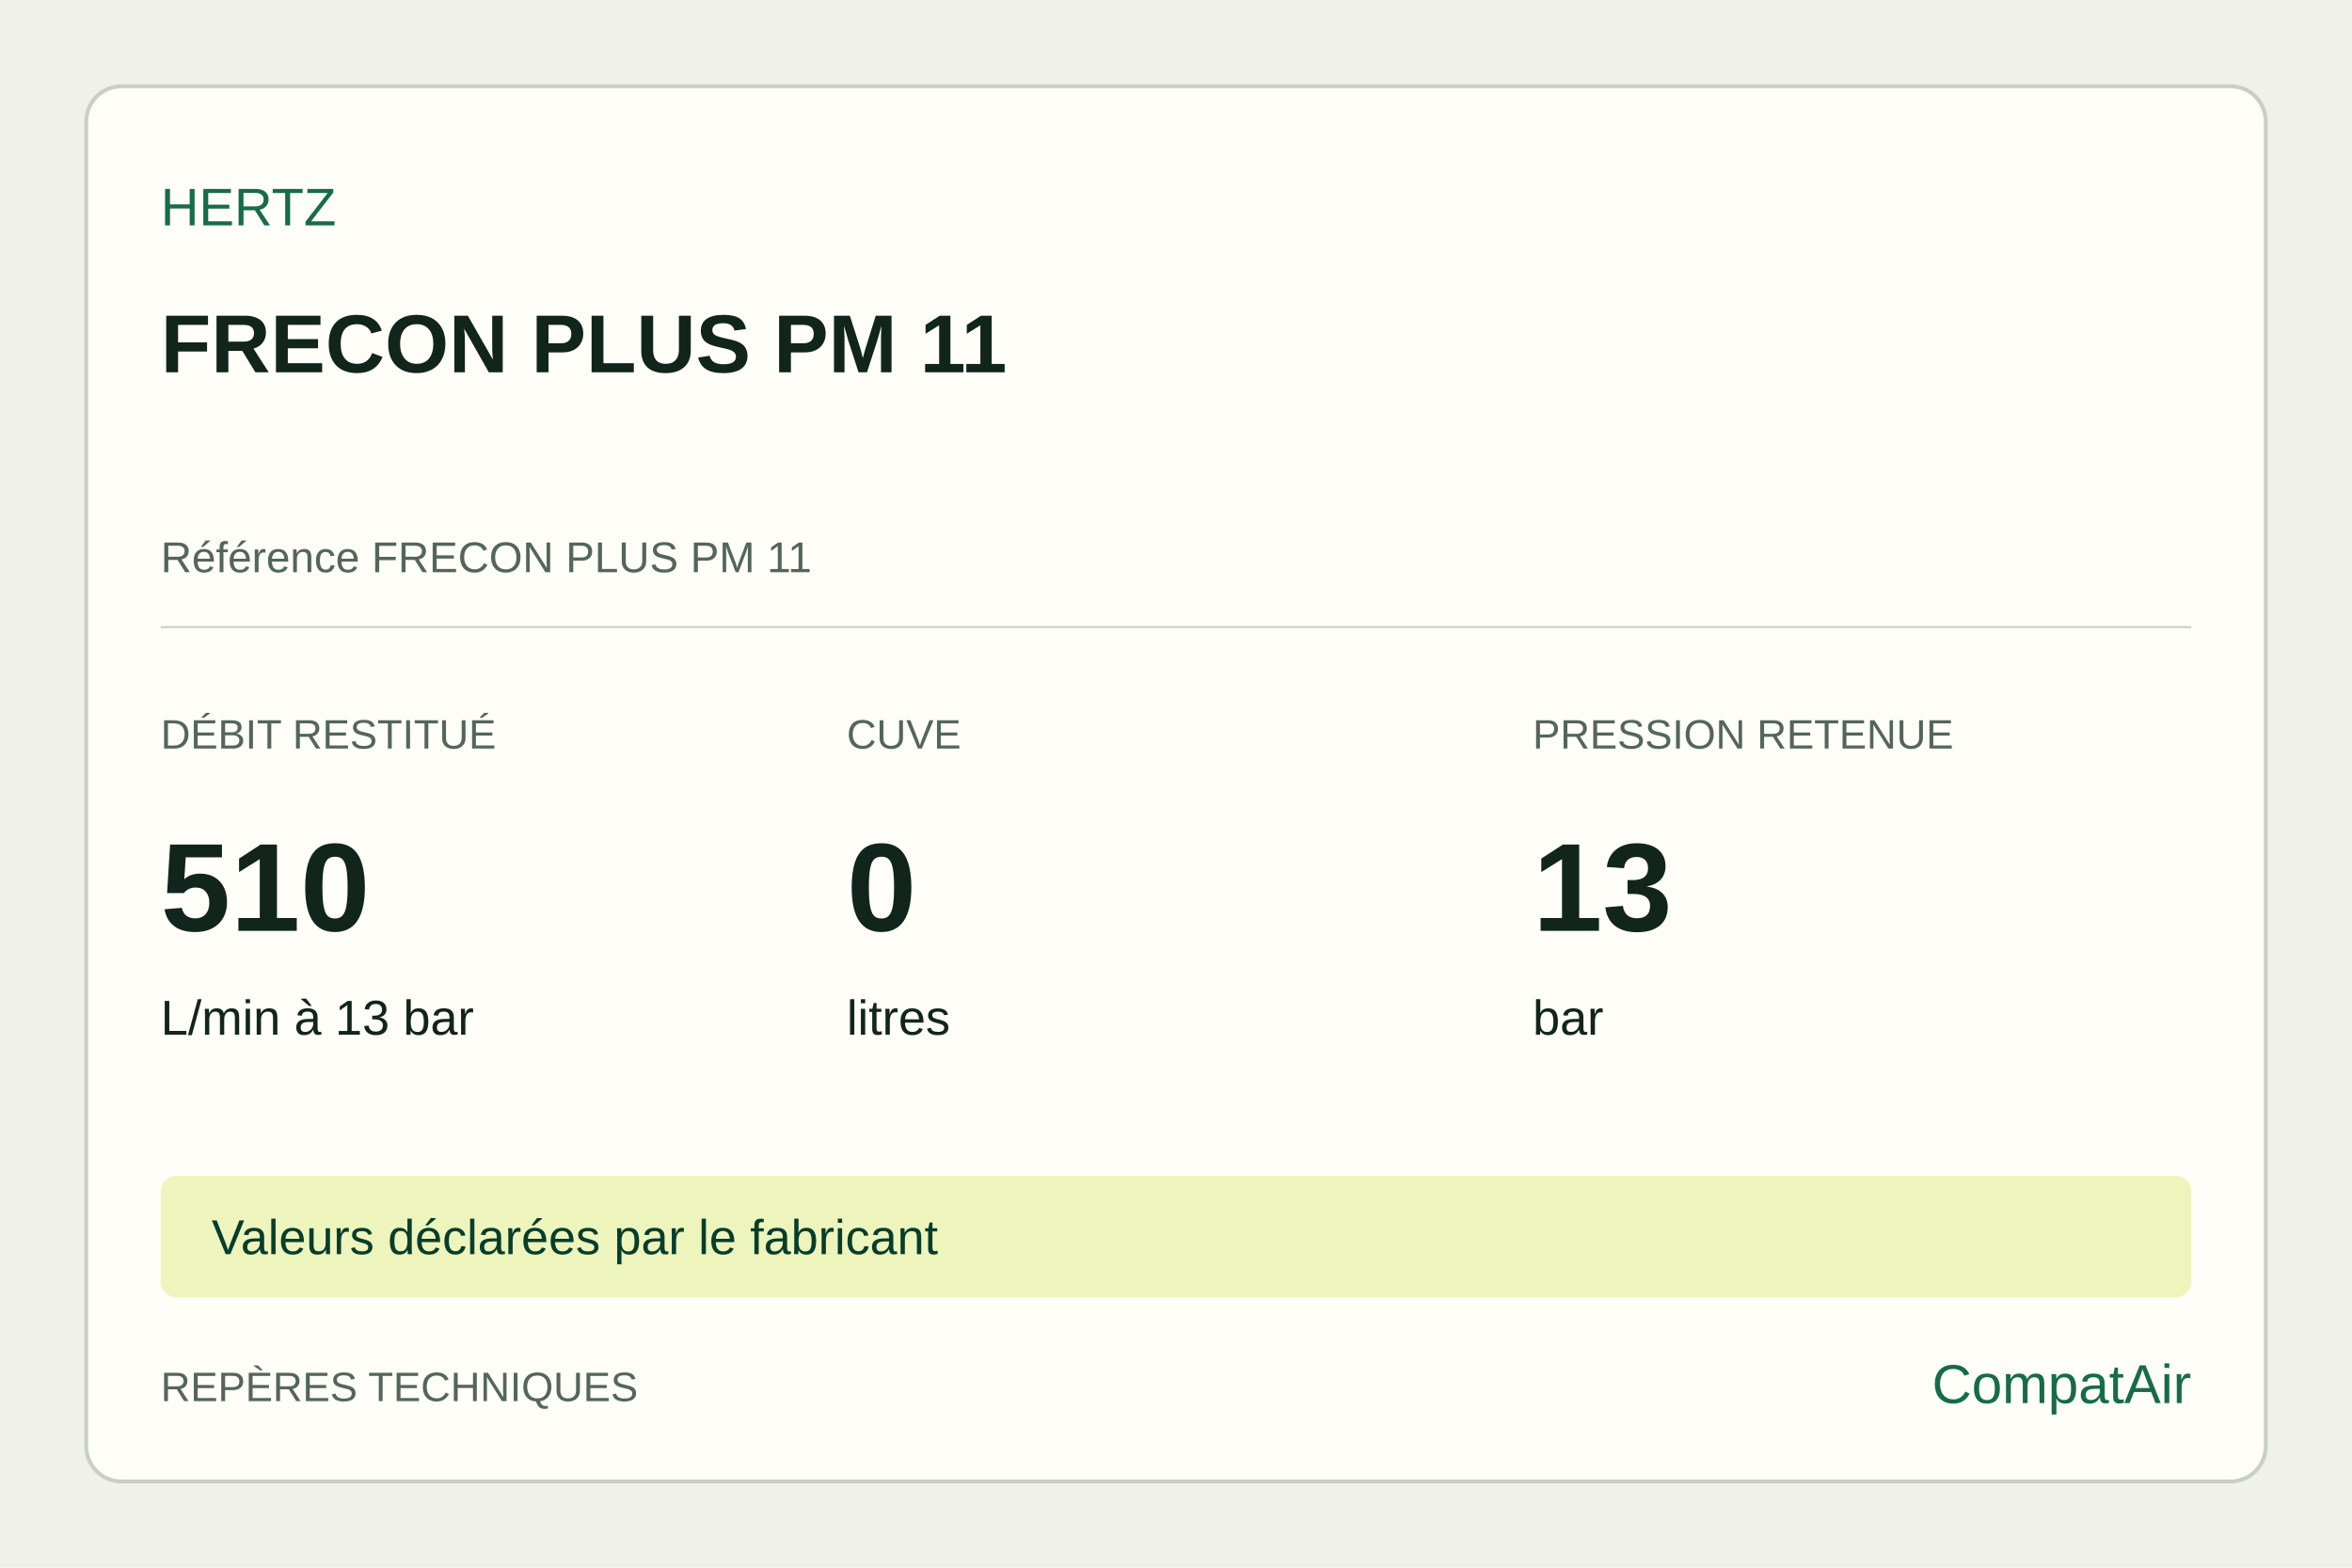
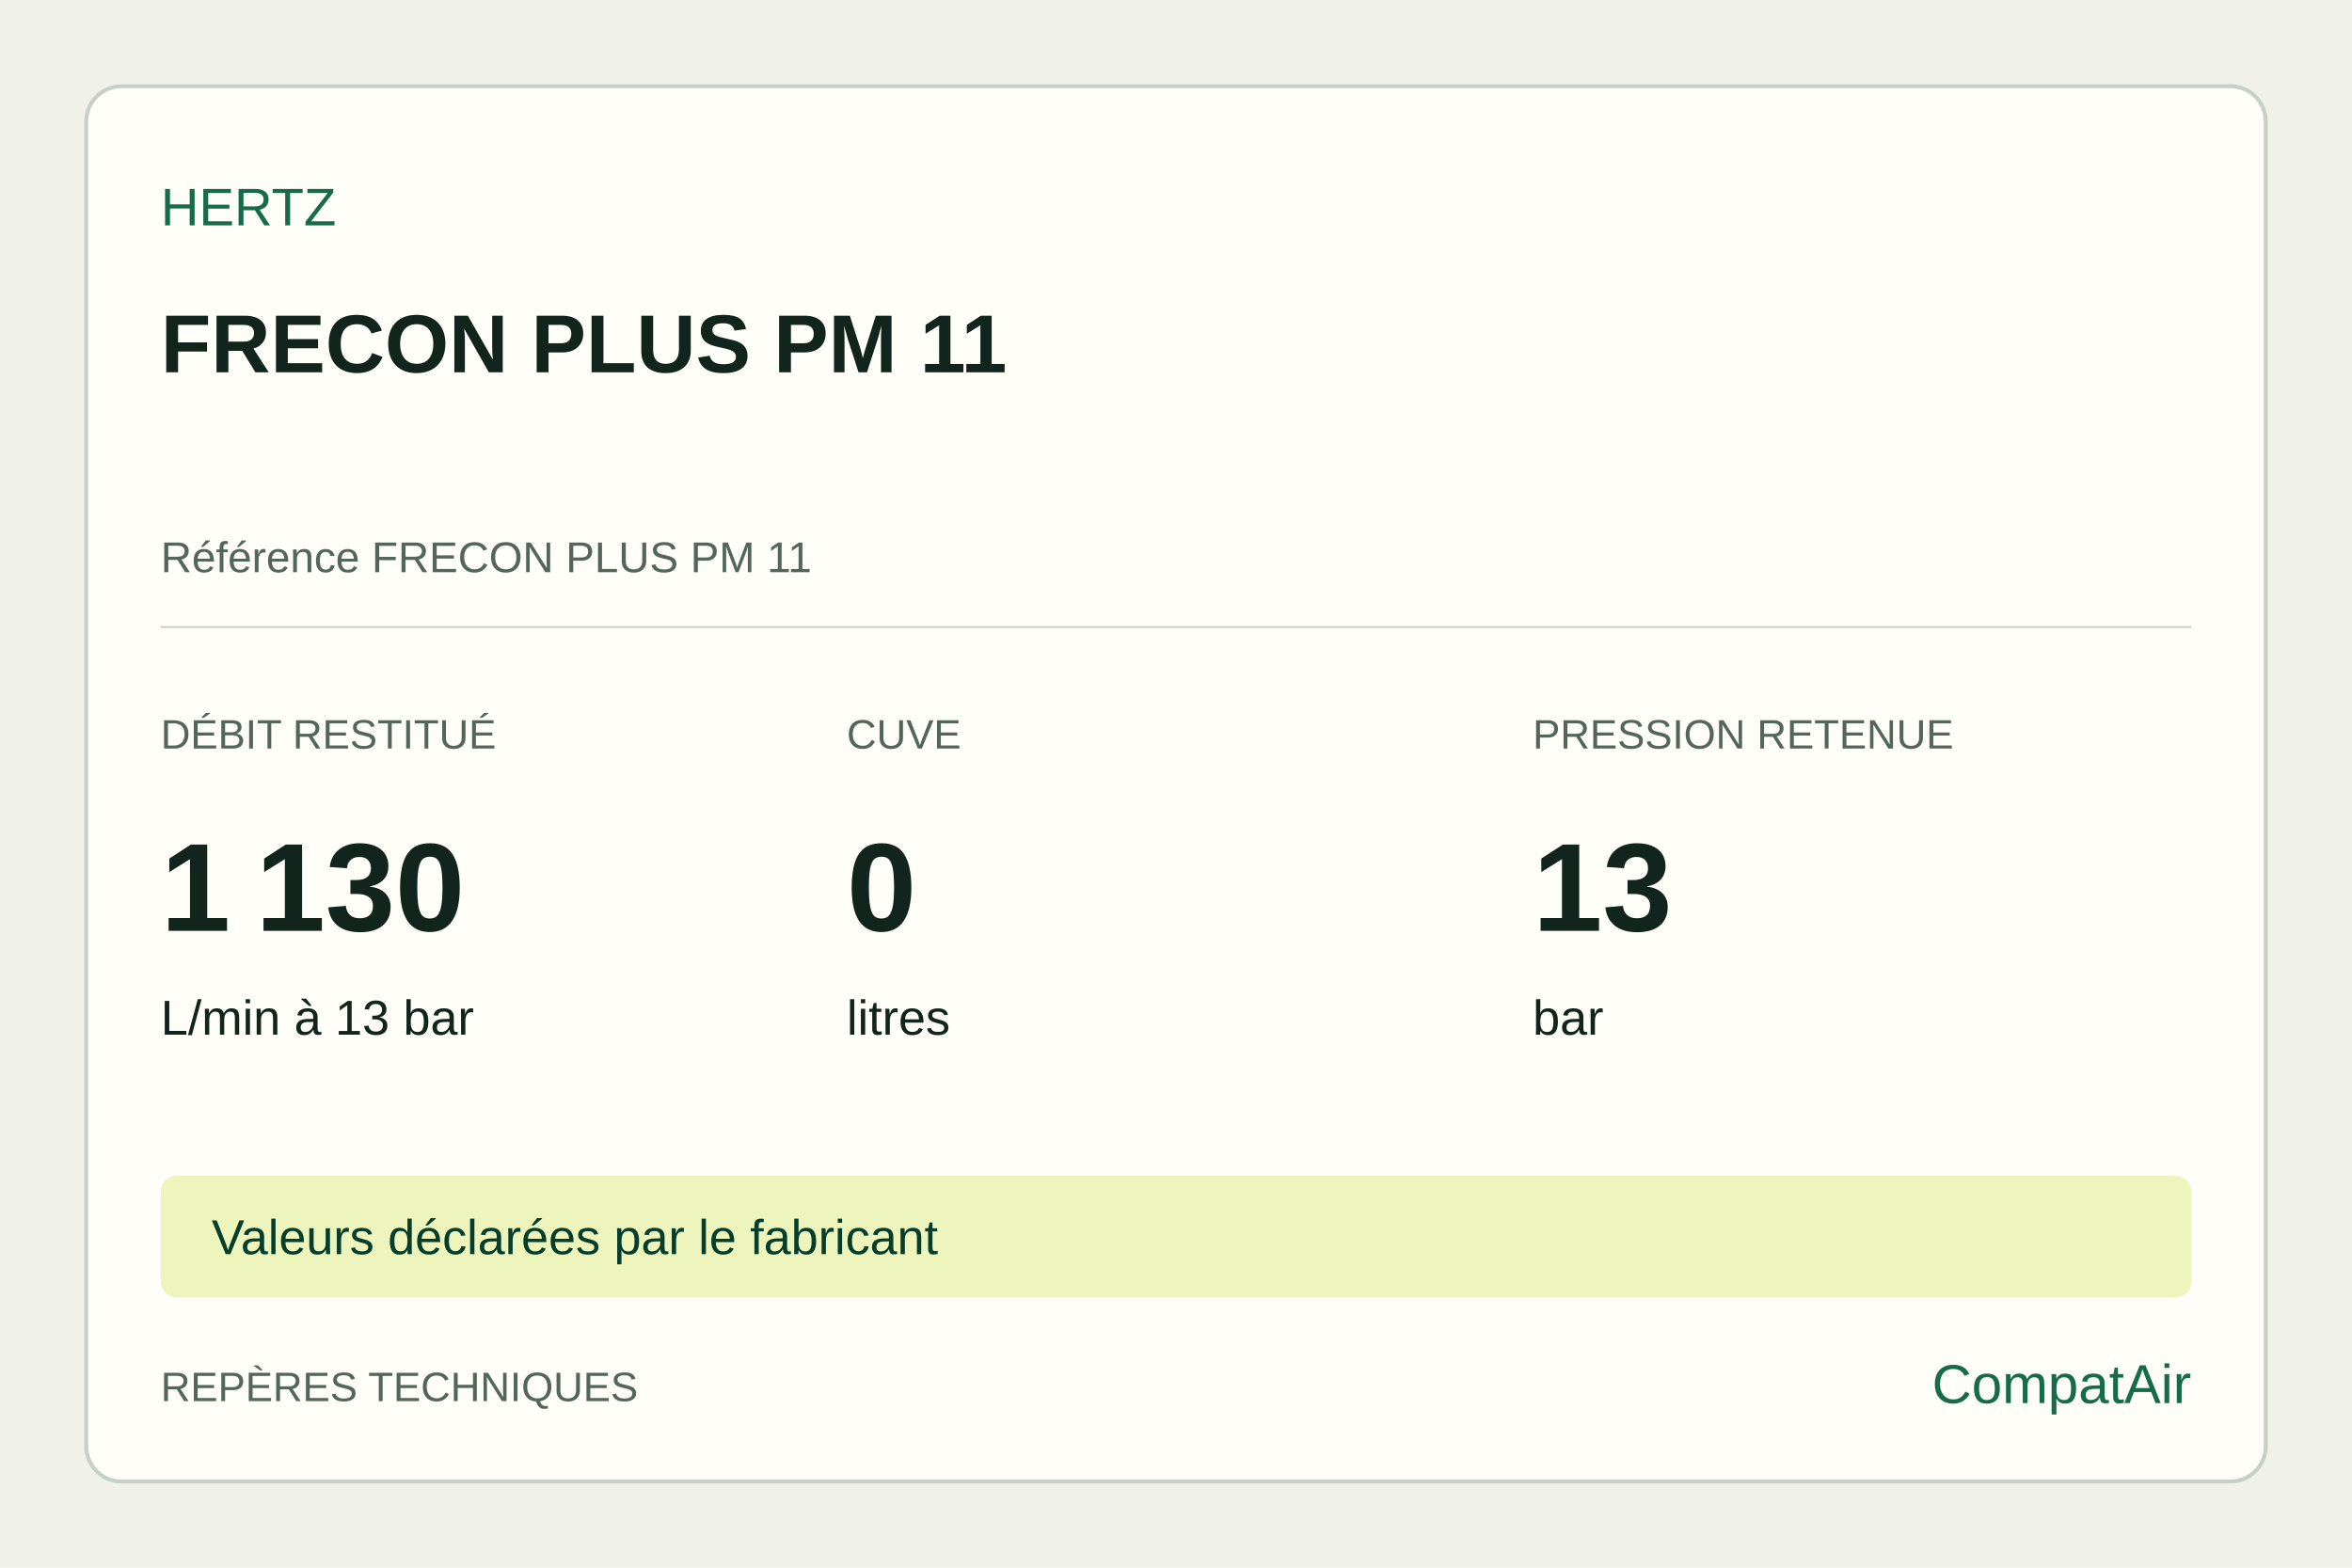
<svg xmlns="http://www.w3.org/2000/svg" width="1200" height="800" viewBox="0 0 1200 800">
  <rect width="1200" height="800" fill="#f0f1e9" />
  <rect x="44" y="44" width="1112" height="712" rx="18" fill="#fffef9" stroke="#c7d0c6" stroke-width="2" />
  <g font-family="Arial,sans-serif" fill="#11251c">
    <text x="82" y="115" font-size="27" fill="#166b4b">HERTZ</text>
    <text x="82" y="190" font-size="42" font-weight="700">FRECON PLUS PM 11</text>
    <text x="82" y="292" font-size="22" fill="#53665b">Référence FRECON PLUS PM 11</text>
    <line x1="82" y1="320" x2="1118" y2="320" stroke="#c7d0c6" />
    <text x="82" y="382" font-size="21" fill="#53665b">DÉBIT RESTITUÉ</text>
-     <text x="82" y="475" font-size="64" font-weight="700">510</text>
+     <text x="82" y="475" font-size="64" font-weight="700">1 130</text>
    <text x="82" y="528" font-size="25">L/min à 13 bar</text>
    <text x="432" y="382" font-size="21" fill="#53665b">CUVE</text>
    <text x="432" y="475" font-size="64" font-weight="700">0</text>
    <text x="432" y="528" font-size="25">litres</text>
    <text x="782" y="382" font-size="21" fill="#53665b">PRESSION RETENUE</text>
    <text x="782" y="475" font-size="64" font-weight="700">13</text>
    <text x="782" y="528" font-size="25">bar</text>
    <rect x="82" y="600" width="1036" height="62" rx="8" fill="#edf5bd" />
    <text x="108" y="640" font-size="25" fill="#073d2b">Valeurs déclarées par le fabricant</text>
    <text x="82" y="715" font-size="21" fill="#53665b">REPÈRES TECHNIQUES</text>
    <text x="1118" y="716" text-anchor="end" font-size="28" fill="#166b4b">CompatAir</text>
  </g>
</svg>
